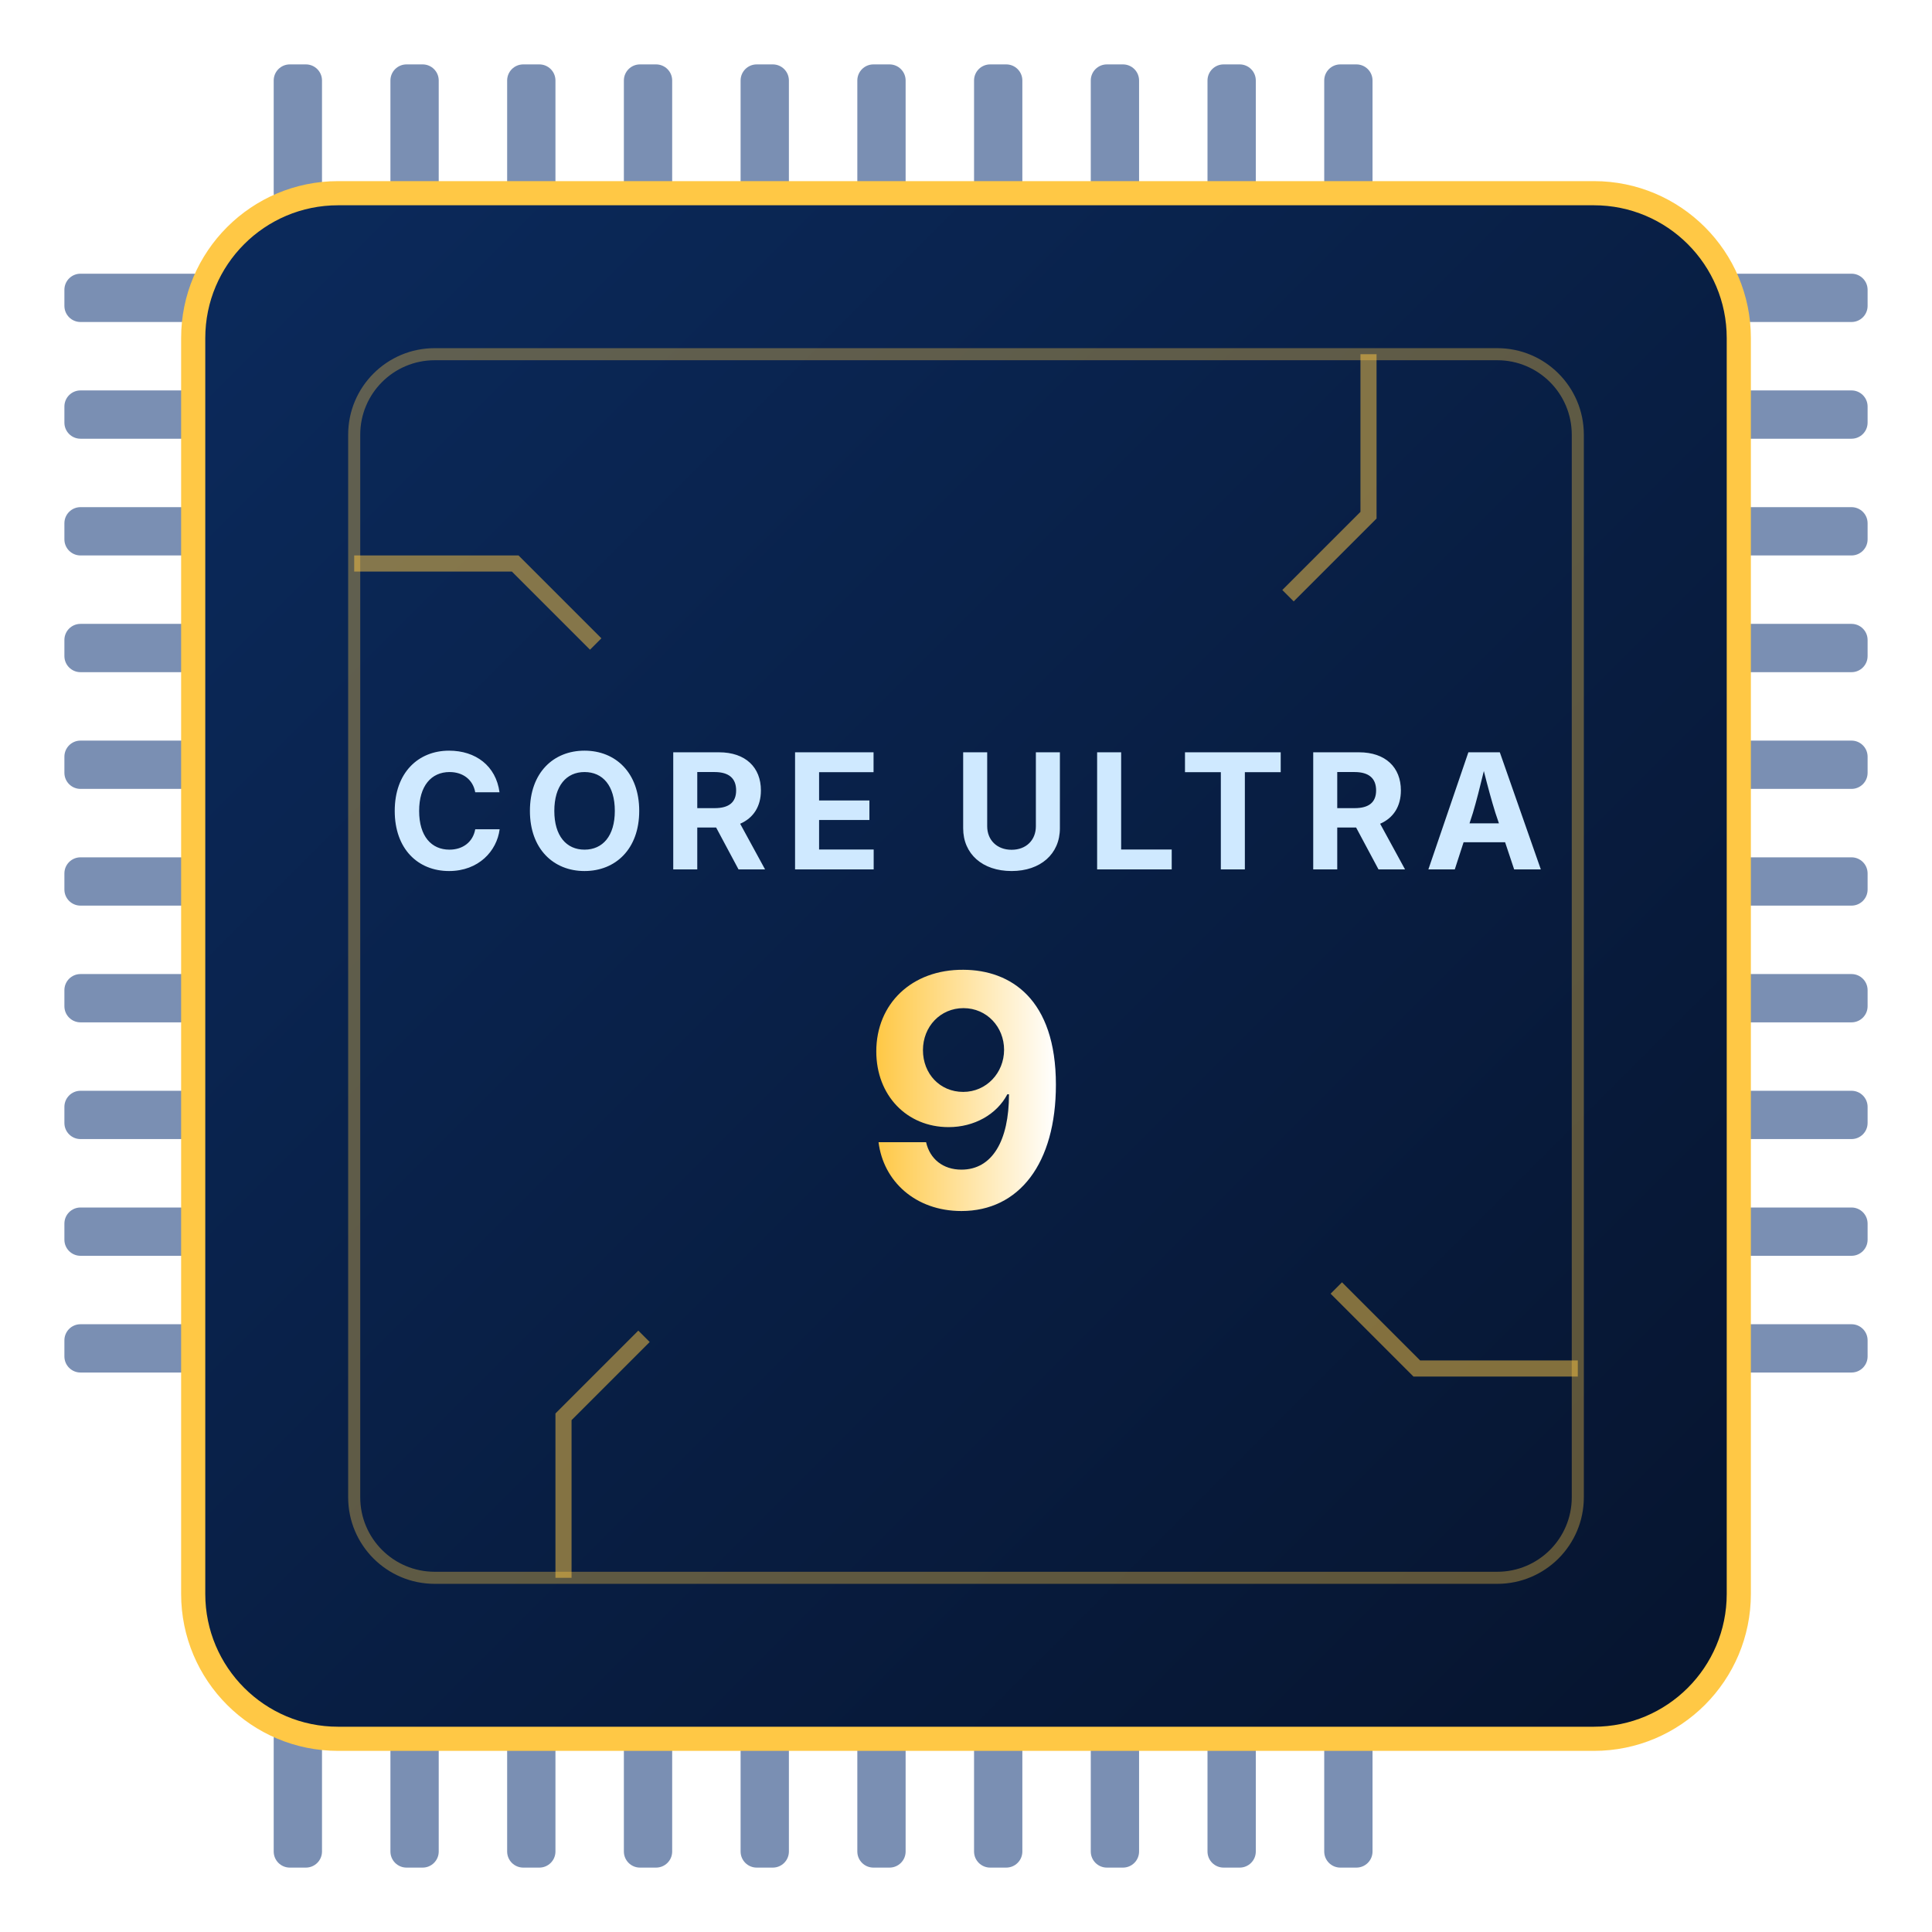
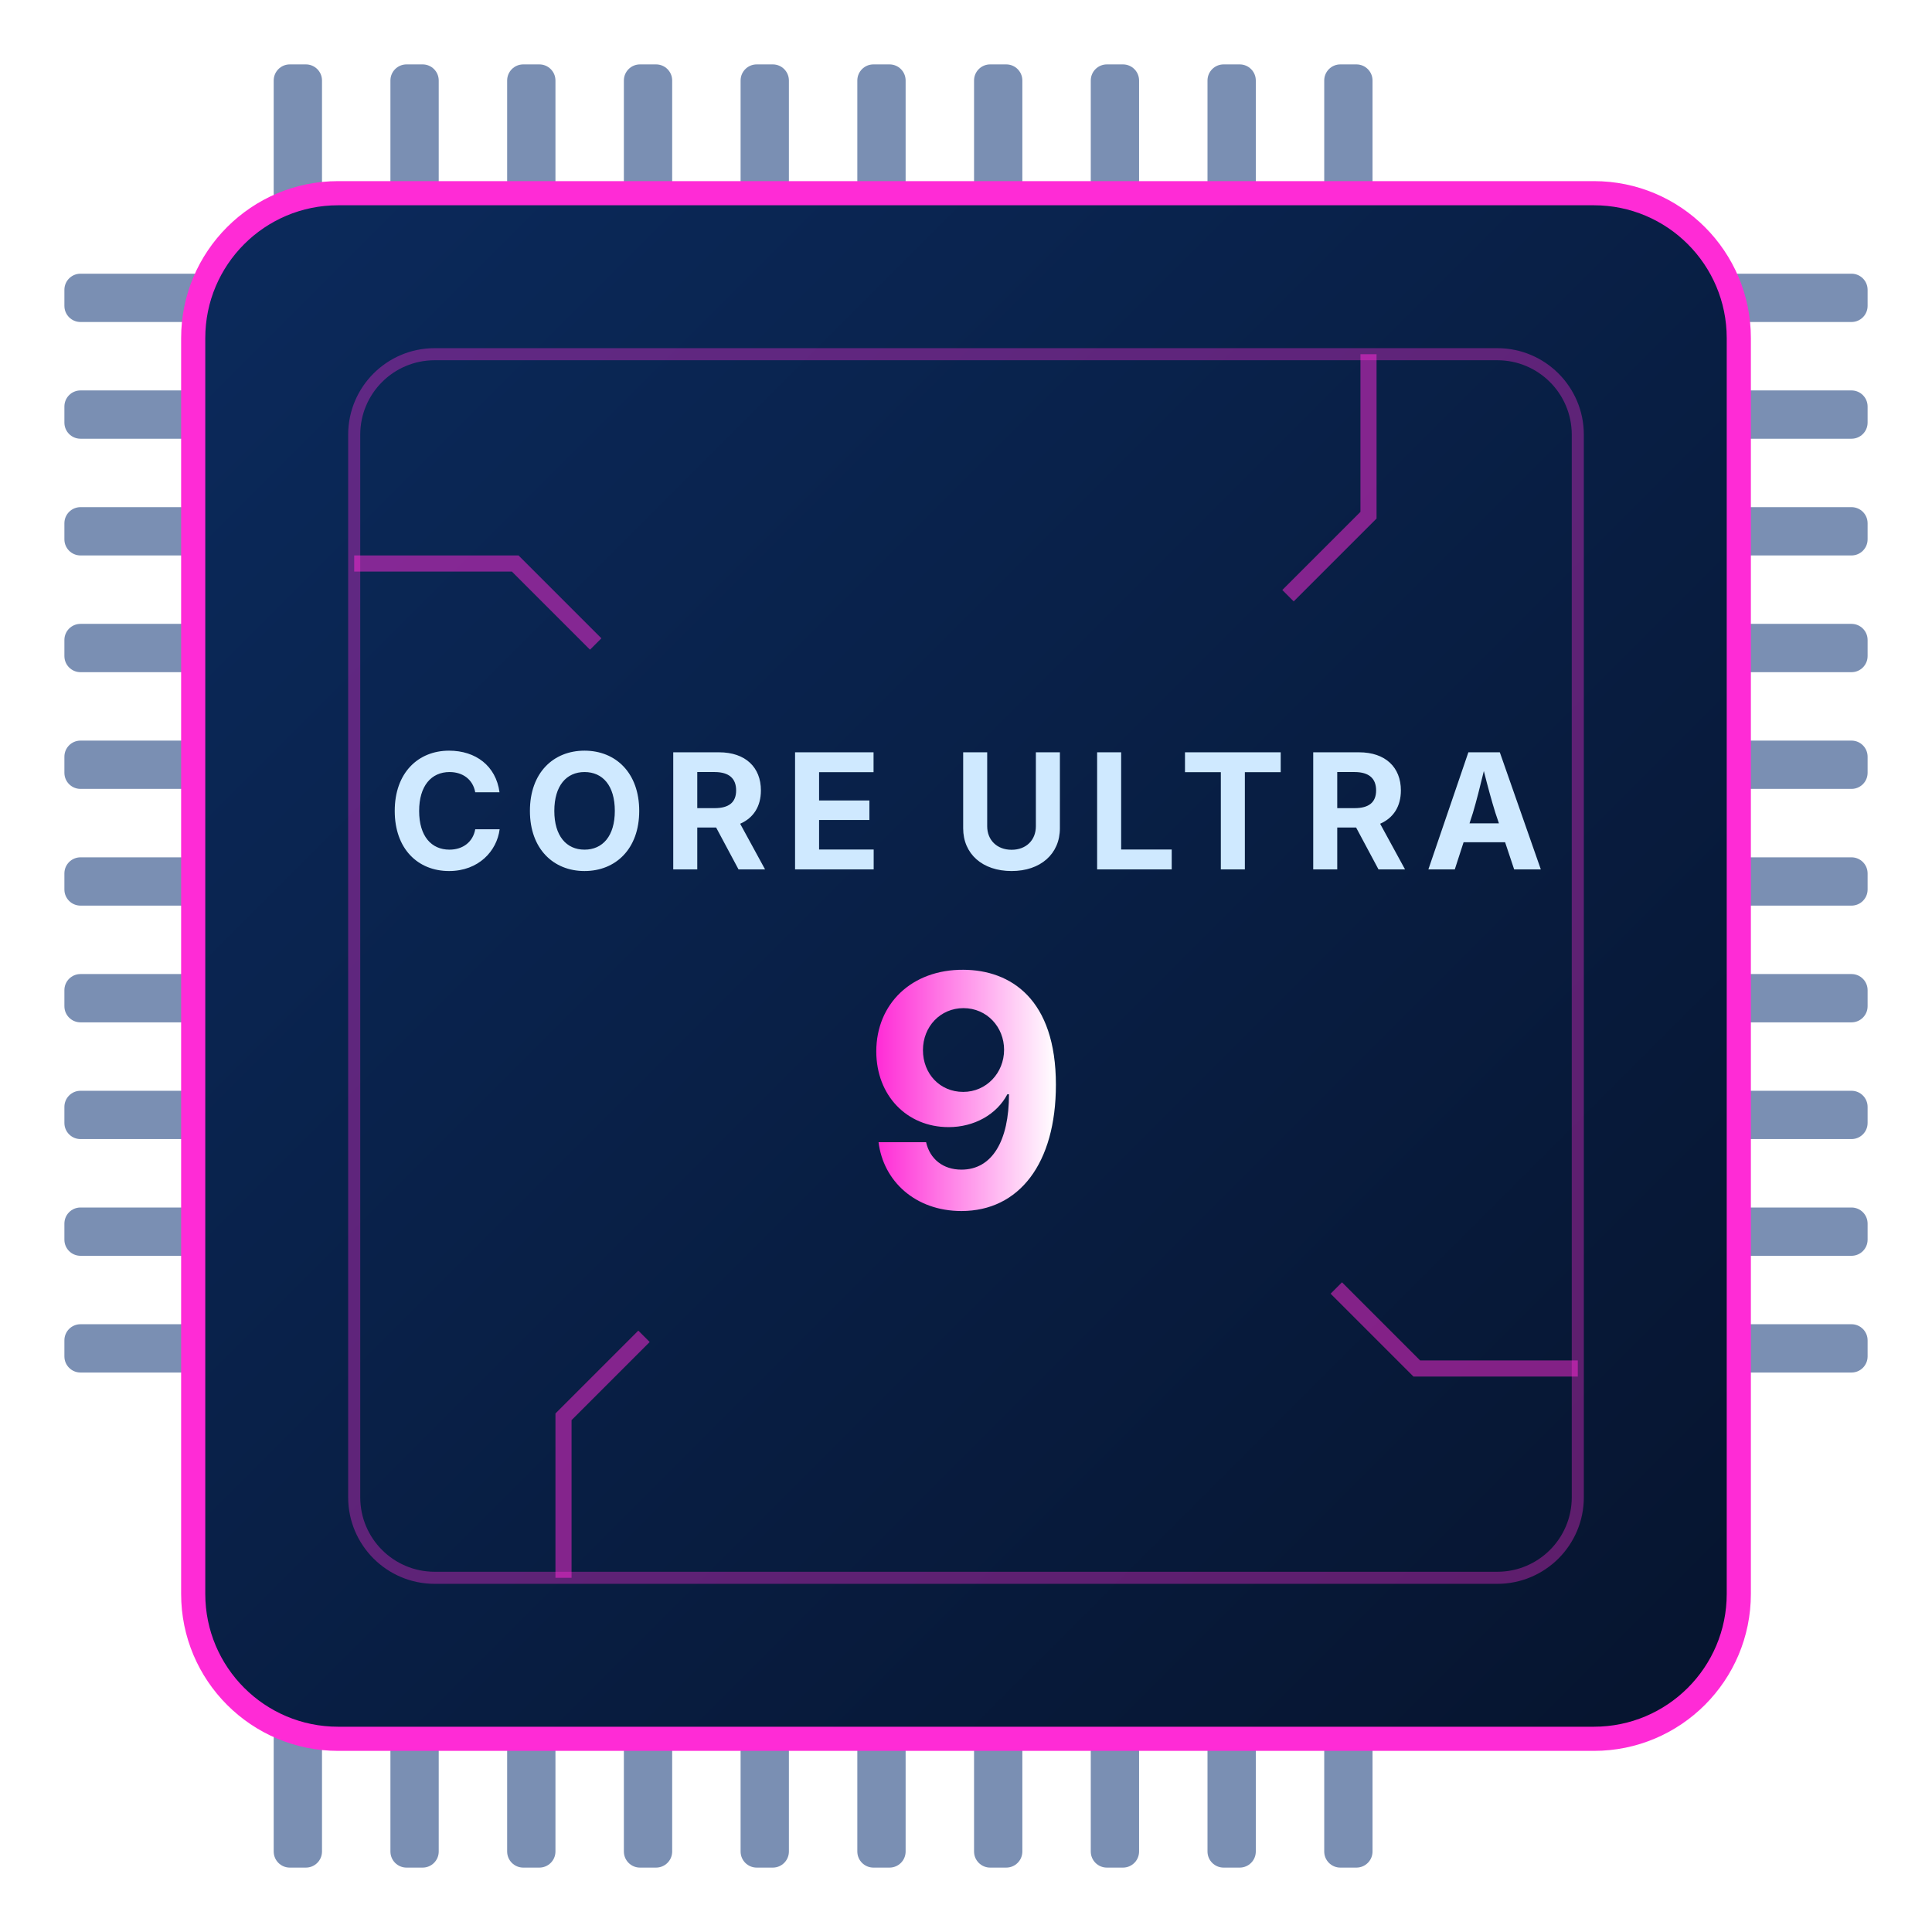
<svg xmlns="http://www.w3.org/2000/svg" viewBox="0 0 240 240" role="img" aria-label="CORE ULTRA 9">
  <defs>
    <linearGradient id="g" x1="0" y1="0" x2="1" y2="1">
      <stop offset="0" stop-color="#0b2a5c" />
      <stop offset="1" stop-color="#06142e" />
    </linearGradient>
    <linearGradient id="a" x1="0" y1="0" x2="1" y2="0">
-       <stop offset="0" stop-color="#ffc845" />
+       <stop offset="0" stop-color="#ff2bd6" />
      <stop offset="1" stop-color="#ffffff" />
    </linearGradient>
  </defs>
  <g fill="#7a8fb3">
    <rect x="34.0" y="8" width="6" height="18" rx="2" />
    <rect x="34.0" y="214" width="6" height="18" rx="2" />
    <rect x="8" y="34.0" width="18" height="6" rx="2" />
    <rect x="214" y="34.0" width="18" height="6" rx="2" />
    <rect x="48.5" y="8" width="6" height="18" rx="2" />
    <rect x="48.5" y="214" width="6" height="18" rx="2" />
    <rect x="8" y="48.5" width="18" height="6" rx="2" />
    <rect x="214" y="48.5" width="18" height="6" rx="2" />
    <rect x="63.0" y="8" width="6" height="18" rx="2" />
    <rect x="63.0" y="214" width="6" height="18" rx="2" />
    <rect x="8" y="63.0" width="18" height="6" rx="2" />
    <rect x="214" y="63.0" width="18" height="6" rx="2" />
    <rect x="77.5" y="8" width="6" height="18" rx="2" />
    <rect x="77.5" y="214" width="6" height="18" rx="2" />
    <rect x="8" y="77.5" width="18" height="6" rx="2" />
    <rect x="214" y="77.5" width="18" height="6" rx="2" />
    <rect x="92.0" y="8" width="6" height="18" rx="2" />
    <rect x="92.0" y="214" width="6" height="18" rx="2" />
    <rect x="8" y="92.0" width="18" height="6" rx="2" />
    <rect x="214" y="92.0" width="18" height="6" rx="2" />
    <rect x="106.5" y="8" width="6" height="18" rx="2" />
    <rect x="106.5" y="214" width="6" height="18" rx="2" />
    <rect x="8" y="106.5" width="18" height="6" rx="2" />
    <rect x="214" y="106.5" width="18" height="6" rx="2" />
    <rect x="121.0" y="8" width="6" height="18" rx="2" />
    <rect x="121.0" y="214" width="6" height="18" rx="2" />
    <rect x="8" y="121.0" width="18" height="6" rx="2" />
    <rect x="214" y="121.0" width="18" height="6" rx="2" />
    <rect x="135.5" y="8" width="6" height="18" rx="2" />
    <rect x="135.5" y="214" width="6" height="18" rx="2" />
    <rect x="8" y="135.5" width="18" height="6" rx="2" />
    <rect x="214" y="135.5" width="18" height="6" rx="2" />
    <rect x="150.0" y="8" width="6" height="18" rx="2" />
    <rect x="150.0" y="214" width="6" height="18" rx="2" />
    <rect x="8" y="150.0" width="18" height="6" rx="2" />
    <rect x="214" y="150.0" width="18" height="6" rx="2" />
    <rect x="164.5" y="8" width="6" height="18" rx="2" />
    <rect x="164.5" y="214" width="6" height="18" rx="2" />
    <rect x="8" y="164.5" width="18" height="6" rx="2" />
    <rect x="214" y="164.5" width="18" height="6" rx="2" />
  </g>
-   <rect x="24" y="24" width="192" height="192" rx="18" fill="url(#g)" stroke="#ffc845" stroke-width="3" />
-   <rect x="44" y="44" width="152" height="152" rx="10" fill="none" stroke="#ffc845" stroke-opacity=".35" stroke-width="1.5" />
-   <path d="M44 70h20l10 10M196 170h-20l-10-10M70 196v-20l10-10M170 44v20l-10 10" stroke="#ffc845" stroke-opacity=".5" fill="none" stroke-width="2" />
+   <rect x="24" y="24" width="192" height="192" rx="18" fill="url(#g)" stroke="#ff2bd6" stroke-width="3" />
+   <rect x="44" y="44" width="152" height="152" rx="10" fill="none" stroke="#ff2bd6" stroke-opacity=".35" stroke-width="1.5" />
+   <path d="M44 70h20l10 10M196 170h-20l-10-10M70 196v-20l10-10M170 44v20l-10 10" stroke="#ff2bd6" stroke-opacity=".5" fill="none" stroke-width="2" />
  <text x="120" y="108" text-anchor="middle" font-family="Space Grotesk,Inter,Arial,sans-serif" font-weight="700" font-size="20" fill="#cfe9ff" letter-spacing="2">CORE ULTRA</text>
  <text x="120" y="150" text-anchor="middle" font-family="Space Grotesk,Inter,Arial,sans-serif" font-weight="700" font-size="40" fill="url(#a)">9</text>
</svg>
